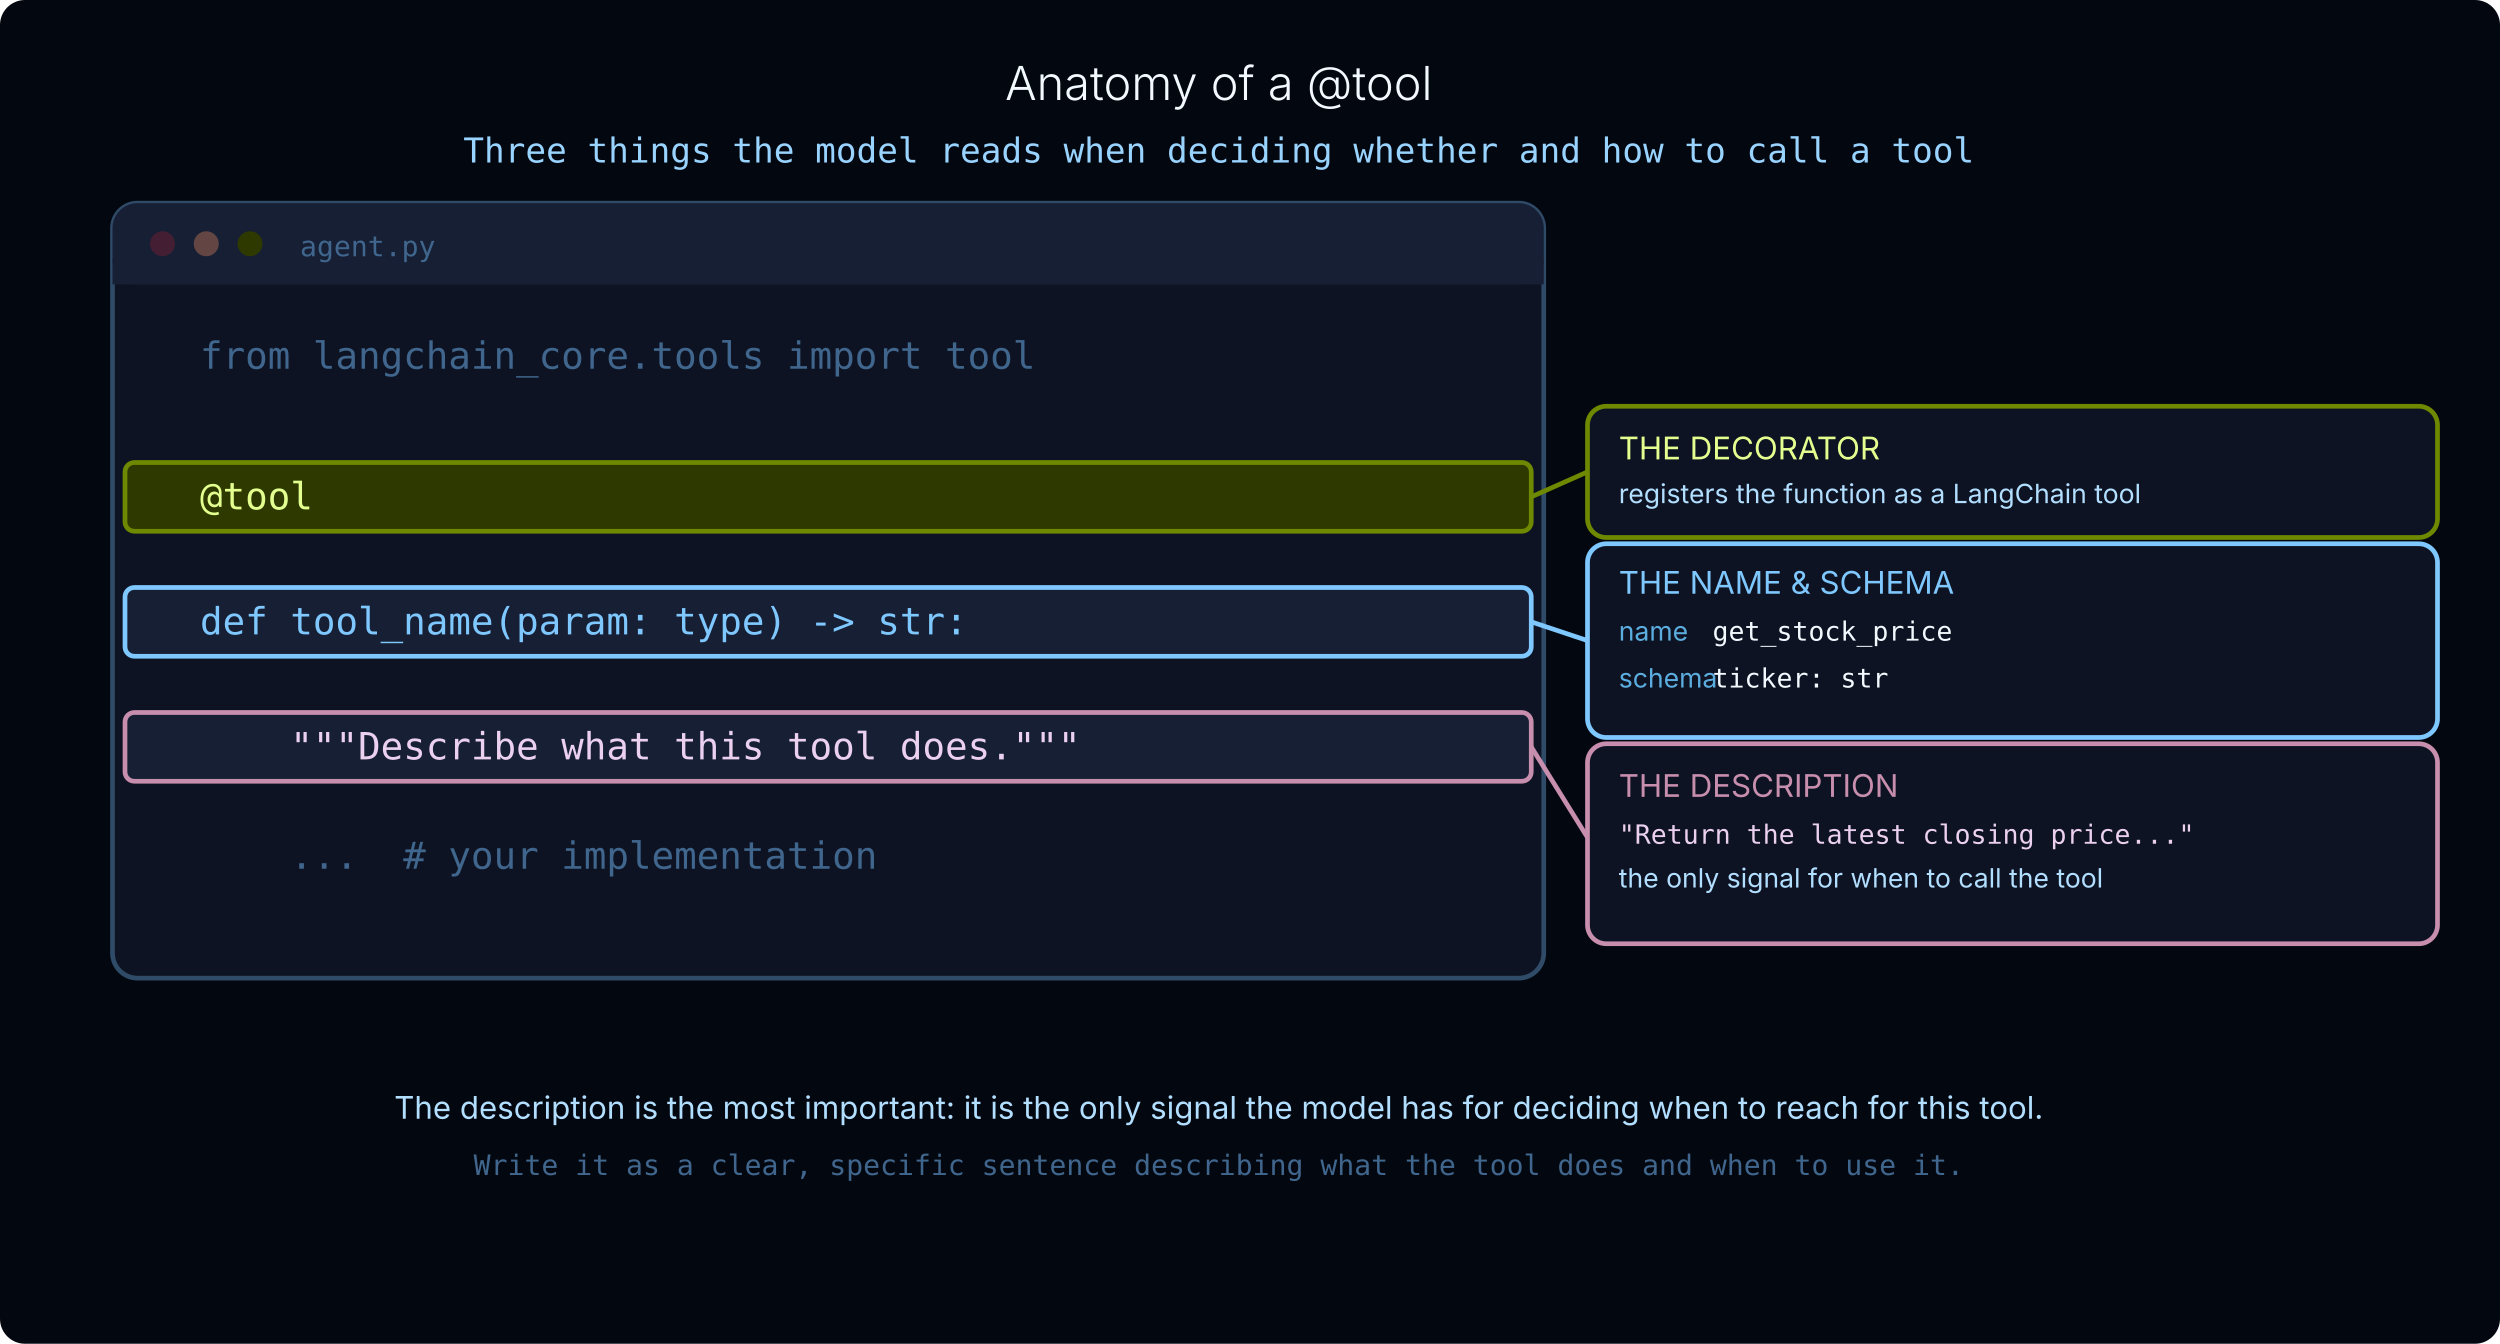
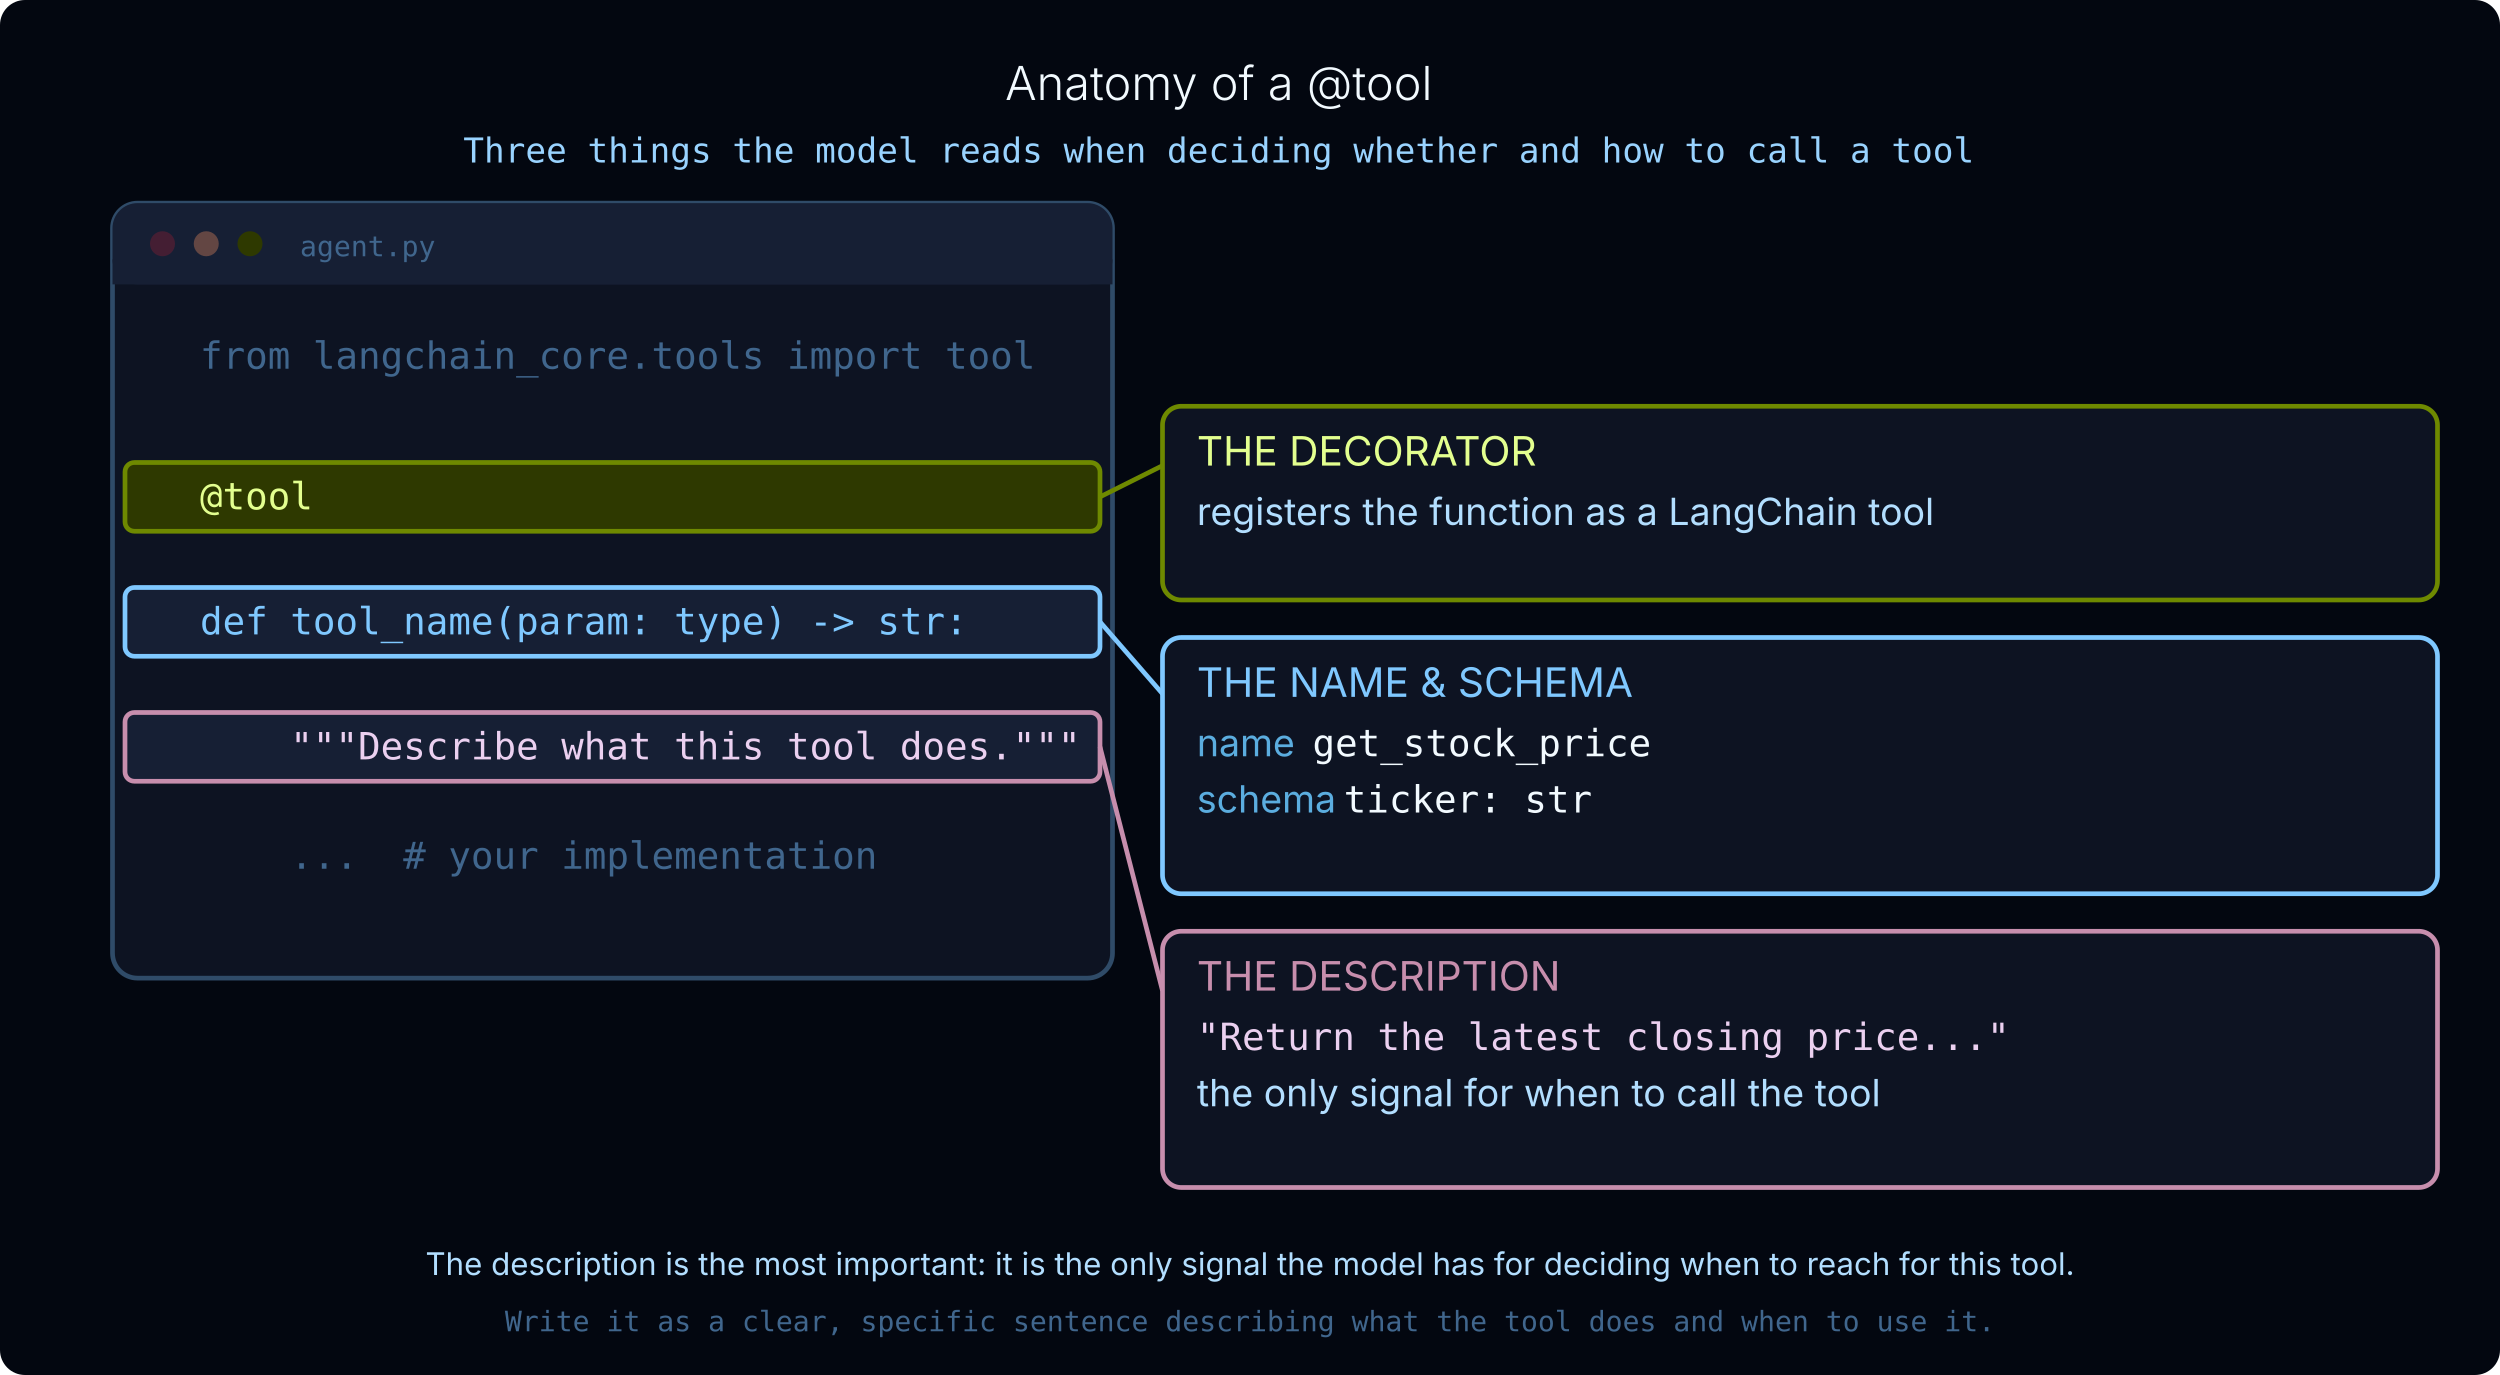
- <svg xmlns="http://www.w3.org/2000/svg" width="800" height="430" font-family="'Inter', -apple-system, BlinkMacSystemFont, 'Segoe UI', sans-serif">
-   <rect width="800" height="430" fill="#030710" rx="8" />
+ <svg xmlns="http://www.w3.org/2000/svg" width="800" height="440" font-family="'Inter', -apple-system, BlinkMacSystemFont, 'Segoe UI', sans-serif">
+   <rect width="800" height="440" fill="#030710" rx="8" />
  <text x="390" y="32" text-anchor="middle" font-size="15" font-weight="300" fill="#F2FAFF">Anatomy of a @tool</text>
  <text x="390" y="52" text-anchor="middle" font-size="11" fill="#99D3FF" font-family="'IBM Plex Mono', ui-monospace, SFMono-Regular, Menlo, Consolas, monospace">Three things the model reads when deciding whether and how to call a tool</text>
-   <rect x="36" y="65" width="458" height="248" rx="8" fill="#0D1322" stroke="#2F4B68" stroke-width="1.5" />
-   <rect x="36" y="65" width="458" height="26" rx="8" fill="#161F34" />
-   <rect x="36" y="83" width="458" height="8" fill="#161F34" />
+   <rect x="36" y="65" width="320" height="248" rx="8" fill="#0D1322" stroke="#2F4B68" stroke-width="1.5" />
+   <rect x="36" y="65" width="320" height="26" rx="8" fill="#161F34" />
+   <rect x="36" y="83" width="320" height="8" fill="#161F34" />
  <circle cx="52" cy="78" r="4" fill="#441E33" />
  <circle cx="66" cy="78" r="4" fill="#634643" />
  <circle cx="80" cy="78" r="4" fill="#2E3900" />
  <text x="96" y="82" font-size="9" fill="#40668D" font-family="'IBM Plex Mono', ui-monospace, SFMono-Regular, Menlo, Consolas, monospace">agent.py</text>
-   <rect x="40" y="148" width="450" height="22" rx="3" fill="#2E3900" stroke="#6E8900" stroke-width="1.5" />
-   <rect x="40" y="188" width="450" height="22" rx="3" fill="#161F34" stroke="#7FC8FF" stroke-width="1.5" />
-   <rect x="40" y="228" width="450" height="22" rx="3" fill="#161F34" stroke="#C78EAD" stroke-width="1.5" />
+   <rect x="40" y="148" width="312" height="22" rx="3" fill="#2E3900" stroke="#6E8900" stroke-width="1.5" />
+   <rect x="40" y="188" width="312" height="22" rx="3" fill="#161F34" stroke="#7FC8FF" stroke-width="1.5" />
+   <rect x="40" y="228" width="312" height="22" rx="3" fill="#161F34" stroke="#C78EAD" stroke-width="1.5" />
  <g font-family="'IBM Plex Mono', ui-monospace, SFMono-Regular, Menlo, Consolas, monospace" font-size="12" xml:space="preserve">
    <text x="64" y="118" fill="#40668D">from langchain_core.tools import tool</text>
    <text x="64" y="163" fill="#E3FF8F" font-weight="400">@tool</text>
    <text x="64" y="203" fill="#7FC8FF" font-weight="400">def tool_name(param: type) -&gt; str:</text>
    <text x="64" y="243" fill="#EBD0F0" font-weight="400">    """Describe what this tool does."""</text>
    <text x="64" y="278" fill="#40668D">    ...  # your implementation</text>
  </g>
-   <line x1="490" y1="159" x2="508" y2="151" stroke="#6E8900" stroke-width="1.5" />
-   <rect x="508" y="130" width="272" height="42" rx="6" fill="#0D1322" stroke="#6E8900" stroke-width="1.5" />
-   <text x="518" y="147" font-size="10" font-weight="400" fill="#E3FF8F">THE DECORATOR</text>
-   <text x="518" y="161" font-size="8.5" fill="#B2DEFF">registers the function as a LangChain tool</text>
-   <line x1="490" y1="199" x2="508" y2="205" stroke="#7FC8FF" stroke-width="1.5" />
-   <rect x="508" y="174" width="272" height="62" rx="6" fill="#0D1322" stroke="#7FC8FF" stroke-width="1.5" />
-   <text x="518" y="190" font-size="10" font-weight="400" fill="#7FC8FF">THE NAME &amp; SCHEMA</text>
-   <text x="518" y="205" font-size="8.5" fill="#5BADDF">name</text>
-   <text x="548" y="205" font-family="'IBM Plex Mono', ui-monospace, SFMono-Regular, Menlo, Consolas, monospace" font-size="8.5" fill="#F2FAFF">get_stock_price</text>
-   <text x="518" y="220" font-size="8.5" fill="#5BADDF">schema</text>
-   <text x="548" y="220" font-family="'IBM Plex Mono', ui-monospace, SFMono-Regular, Menlo, Consolas, monospace" font-size="8.5" fill="#F2FAFF">ticker: str</text>
-   <line x1="490" y1="239" x2="508" y2="268" stroke="#C78EAD" stroke-width="1.5" />
-   <rect x="508" y="238" width="272" height="64" rx="6" fill="#0D1322" stroke="#C78EAD" stroke-width="1.5" />
-   <text x="518" y="255" font-size="10" font-weight="400" fill="#C78EAD">THE DESCRIPTION</text>
-   <text x="518" y="270" font-family="'IBM Plex Mono', ui-monospace, SFMono-Regular, Menlo, Consolas, monospace" font-size="8.5" fill="#EBD0F0">"Return the latest closing price..."</text>
-   <text x="518" y="284" font-size="8.5" fill="#B2DEFF">the only signal for when to call the tool</text>
-   <text x="390" y="358" text-anchor="middle" font-size="10" fill="#B2DEFF">The description is the most important: it is the only signal the model has for deciding when to reach for this tool.</text>
-   <text x="390" y="376" text-anchor="middle" font-size="9" fill="#40668D" font-family="'IBM Plex Mono', ui-monospace, SFMono-Regular, Menlo, Consolas, monospace">Write it as a clear, specific sentence describing what the tool does and when to use it.</text>
+   <line x1="352" y1="159" x2="372" y2="149" stroke="#6E8900" stroke-width="1.5" />
+   <line x1="352" y1="199" x2="372" y2="222" stroke="#7FC8FF" stroke-width="1.5" />
+   <line x1="352" y1="239" x2="372" y2="317" stroke="#C78EAD" stroke-width="1.5" />
+   <rect x="372" y="130" width="408" height="62" rx="6" fill="#0D1322" stroke="#6E8900" stroke-width="1.5" />
+   <text x="383" y="149" font-size="13" font-weight="400" fill="#E3FF8F">THE DECORATOR</text>
+   <text x="383" y="168" font-size="12" fill="#B2DEFF">registers the function as a LangChain tool</text>
+   <rect x="372" y="204" width="408" height="82" rx="6" fill="#0D1322" stroke="#7FC8FF" stroke-width="1.5" />
+   <text x="383" y="223" font-size="13" font-weight="400" fill="#7FC8FF">THE NAME &amp; SCHEMA</text>
+   <text x="383" y="242" font-size="12" fill="#5BADDF">name</text>
+   <text x="420" y="242" font-family="'IBM Plex Mono', ui-monospace, SFMono-Regular, Menlo, Consolas, monospace" font-size="12" fill="#F2FAFF">get_stock_price</text>
+   <text x="383" y="260" font-size="12" fill="#5BADDF">schema</text>
+   <text x="430" y="260" font-family="'IBM Plex Mono', ui-monospace, SFMono-Regular, Menlo, Consolas, monospace" font-size="12" fill="#F2FAFF">ticker: str</text>
+   <rect x="372" y="298" width="408" height="82" rx="6" fill="#0D1322" stroke="#C78EAD" stroke-width="1.5" />
+   <text x="383" y="317" font-size="13" font-weight="400" fill="#C78EAD">THE DESCRIPTION</text>
+   <text x="383" y="336" font-family="'IBM Plex Mono', ui-monospace, SFMono-Regular, Menlo, Consolas, monospace" font-size="12" fill="#EBD0F0">"Return the latest closing price..."</text>
+   <text x="383" y="354" font-size="12" fill="#B2DEFF">the only signal for when to call the tool</text>
+   <text x="400" y="408" text-anchor="middle" font-size="10" fill="#B2DEFF">The description is the most important: it is the only signal the model has for deciding when to reach for this tool.</text>
+   <text x="400" y="426" text-anchor="middle" font-size="9" fill="#40668D" font-family="'IBM Plex Mono', ui-monospace, SFMono-Regular, Menlo, Consolas, monospace">Write it as a clear, specific sentence describing what the tool does and when to use it.</text>
</svg>
